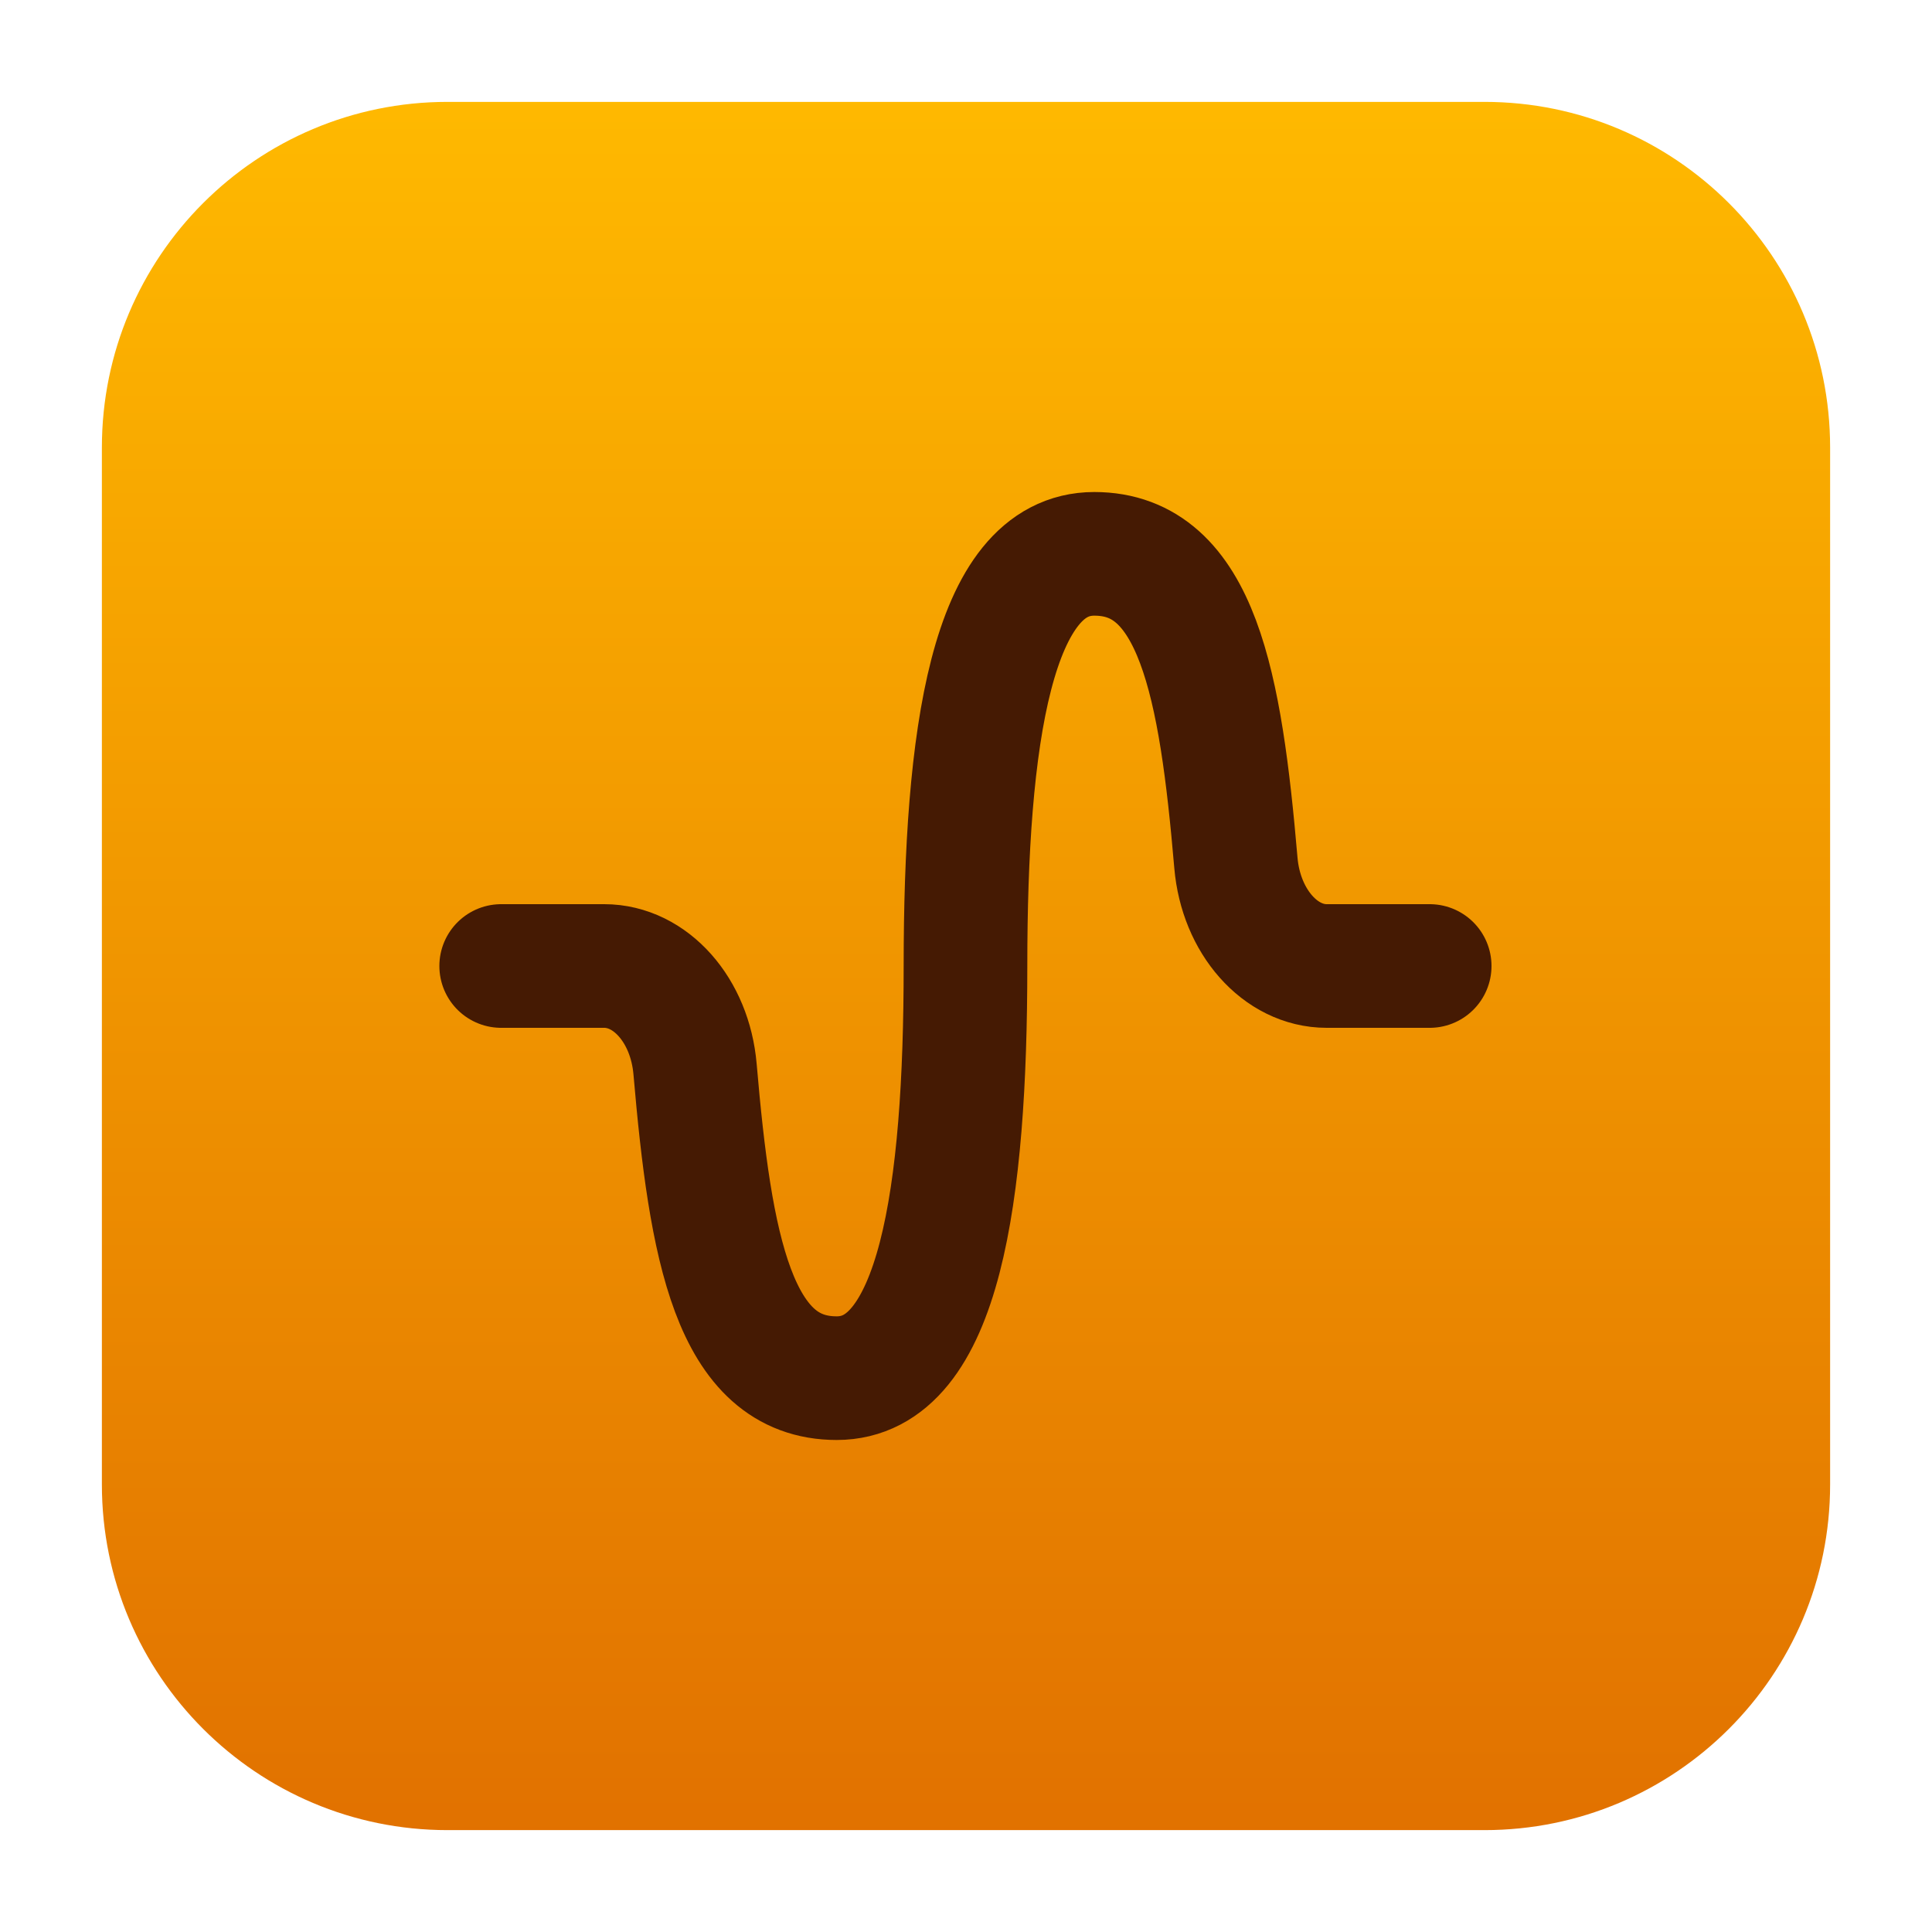
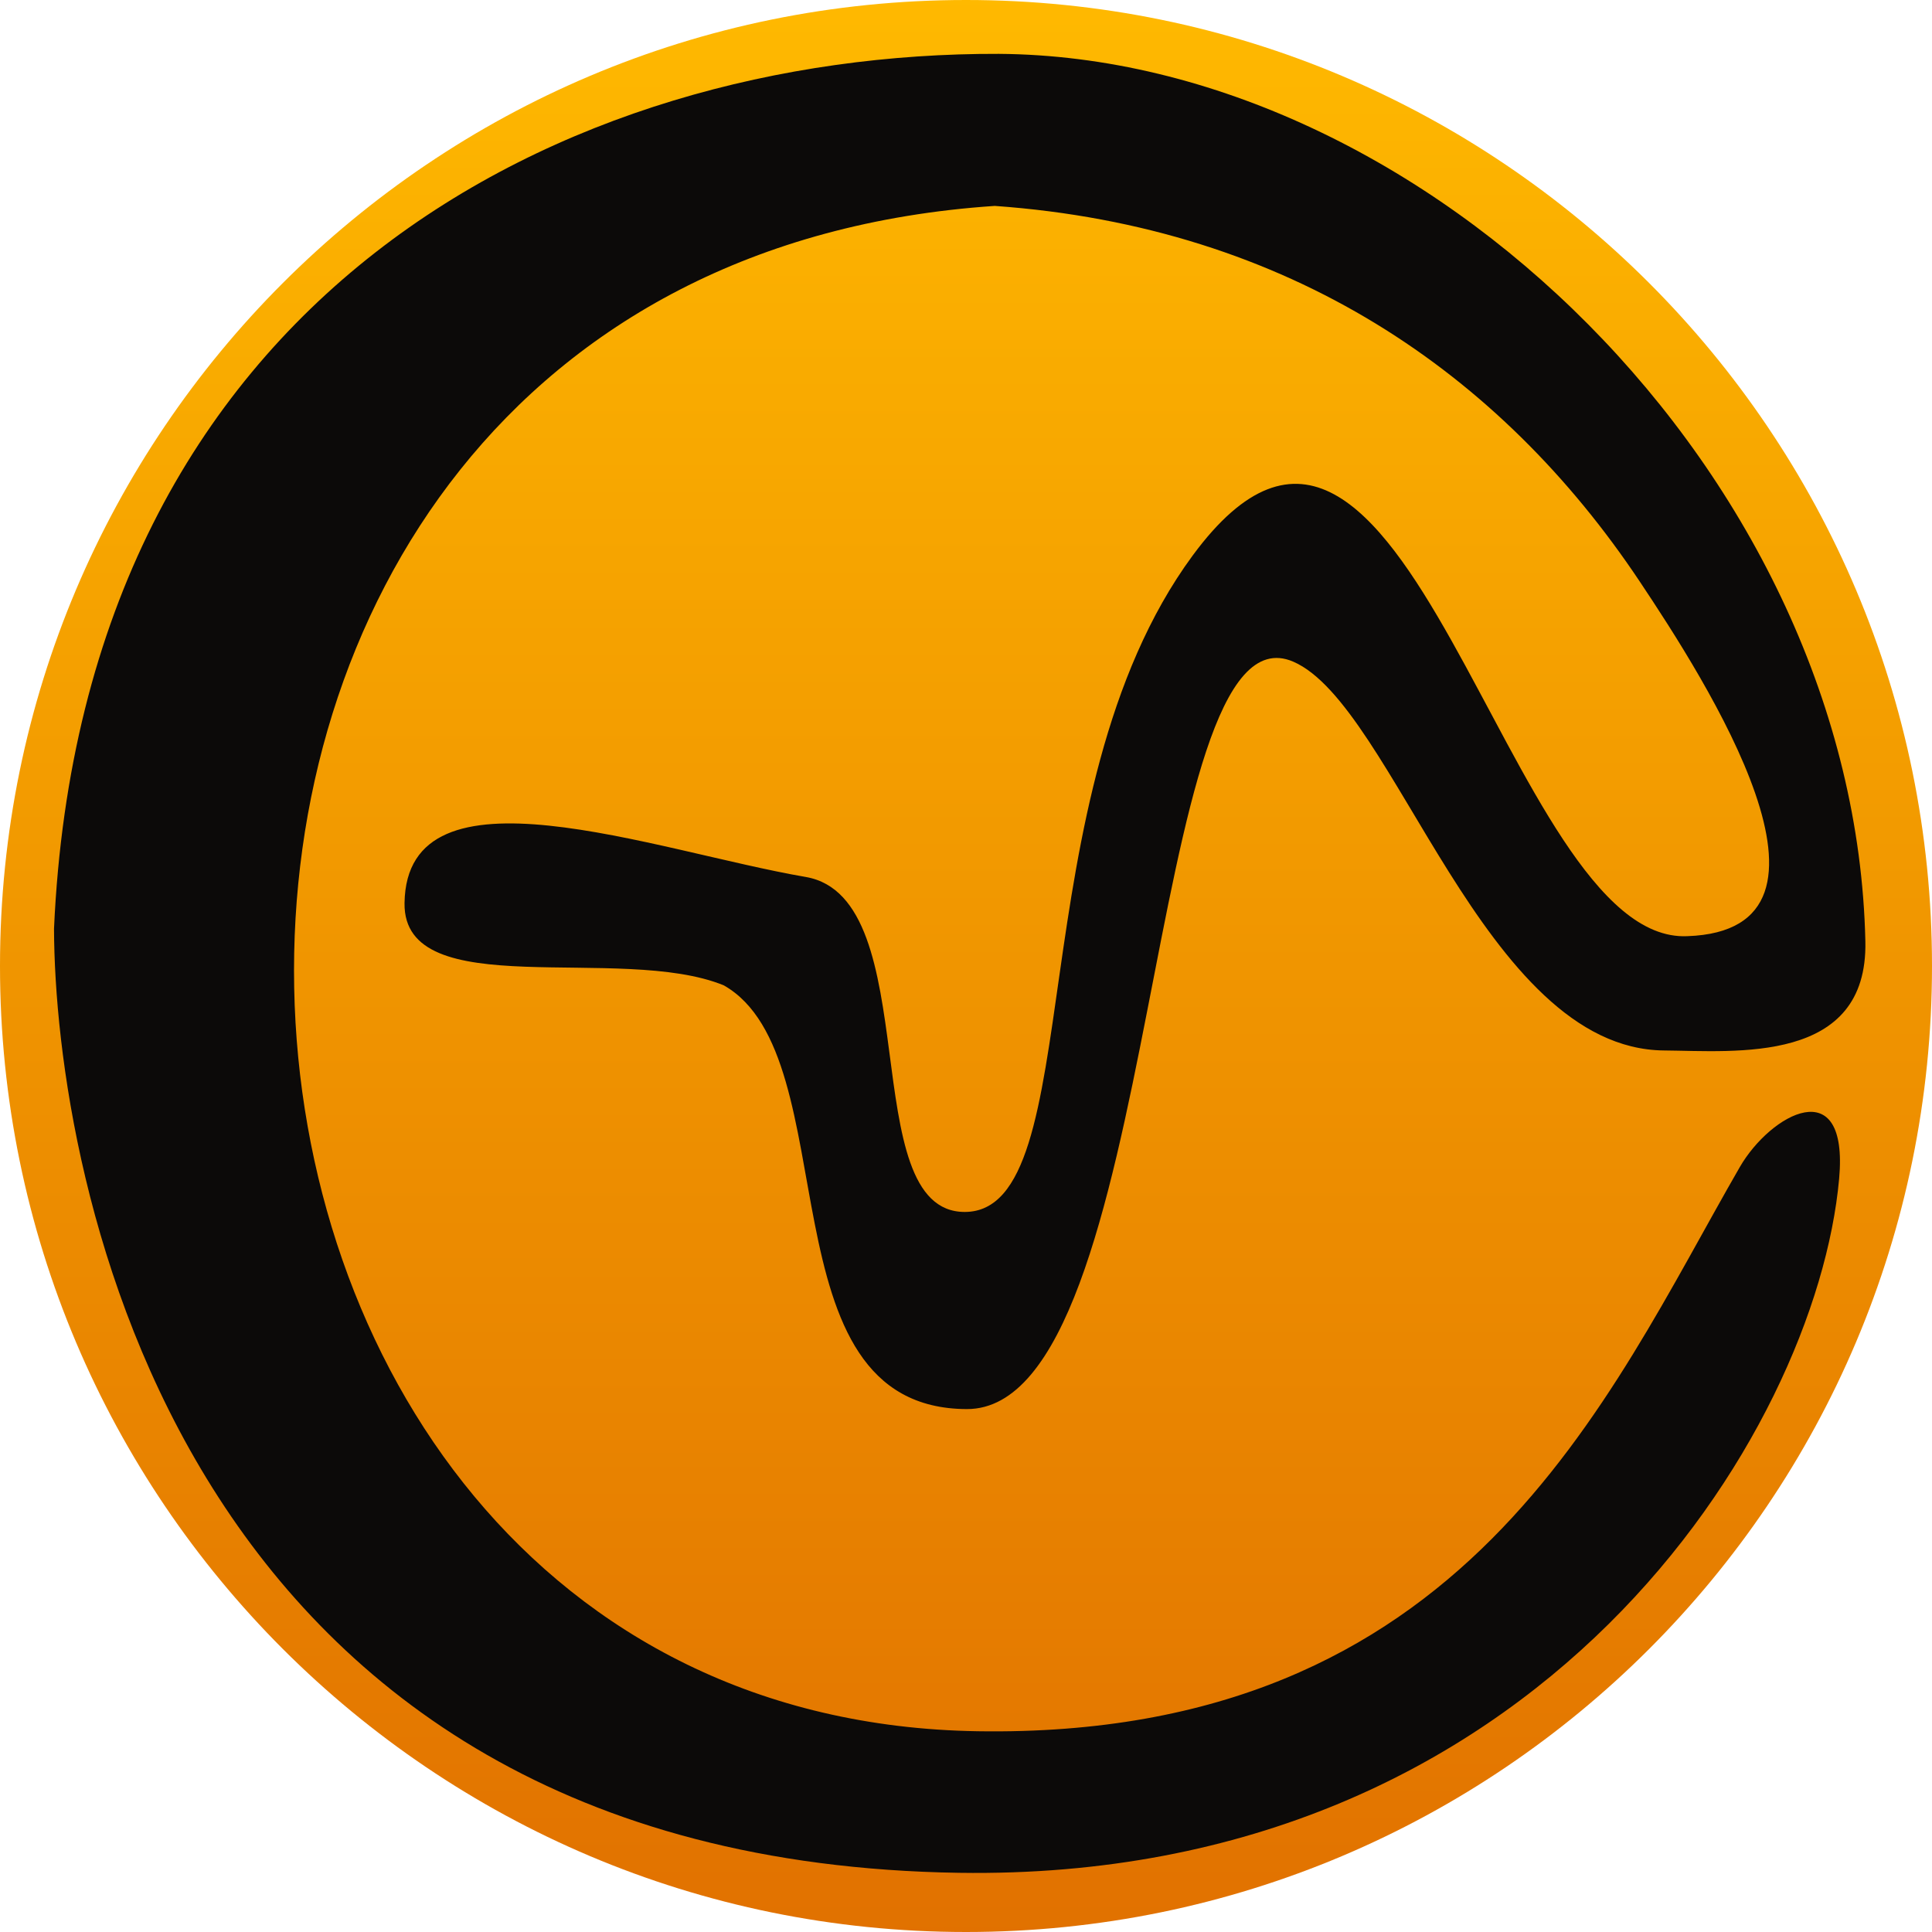
- <svg xmlns="http://www.w3.org/2000/svg" width="1024" height="1024" viewBox="0 0 1024 1024">
+ <svg xmlns="http://www.w3.org/2000/svg" width="1024" height="1024" viewBox="0 0 1354.467 1354.467">
  <defs>
-     <linearGradient id="badge" x1="0" y1="0" x2="0" y2="1">
+     <linearGradient id="disc" x1="0" y1="0" x2="0" y2="1">
      <stop offset="0" stop-color="#ffb900" />
      <stop offset="1" stop-color="#e17100" />
    </linearGradient>
  </defs>
-   <rect x="54" y="54" width="916" height="916" rx="183.2" fill="url(#badge)" />
-   <g transform="translate(512 512) scale(27.30667) translate(-12 -12)">
-     <path d="M21 12h-2c-.894 0-1.662-.857-1.761-2c-.296-3.45-.749-6-2.749-6s-2.5 3.582-2.5 8s-.5 8-2.5 8s-2.452-2.547-2.749-6c-.1-1.147-.867-2-1.763-2h-2" fill="none" stroke="#451a03" stroke-width="2.4" stroke-linecap="round" stroke-linejoin="round" />
+   <circle cx="677.234" cy="677.234" r="677.234" fill="url(#disc)" />
+   <g transform="translate(-598.5891,-19.03015)">
+     <path d="M 1271.042,1332.007 C 720.86,1323.748 637.099,841.796 636.455,670.17 656.312,224.804 996.389,55.772 1298.878,56.788 c 298.909,2.076 600.293,296.198 607.46,622.194 1.897,86.278 -90.786,76.928 -141.131,76.5 -126.626,-1.077 -189.161,-242.051 -259.964,-272.582 -105.777,-45.612 -91.059,524.395 -228.859,523.996 -145.377,-0.421 -82.123,-246.942 -170.355,-297.061 -72.174,-29.569 -224.797,13.902 -223.835,-57.613 1.374,-102.174 175.342,-36.615 281.274,-18.375 85.403,14.705 33.772,234.985 111.521,234.844 88.053,-0.16 36.04,-291.962 159.619,-460.029 149.196,-202.906 219.32,272.488 346.839,266.694 125.495,-4.236 12.938,-179.469 -33.62,-249.147 -96.803,-144.876 -244.833,-248.093 -451.846,-262.821 -679.002,45.673 -626.715,1059.732 -12.009,1069.36 342.439,5.364 440.657,-233.142 534.308,-395.463 21.566,-37.38 76.501,-67.671 69.67,8.132 -16.018,177.731 -209.438,492.707 -616.908,486.59 z" fill="#0c0a09" />
  </g>
</svg>
